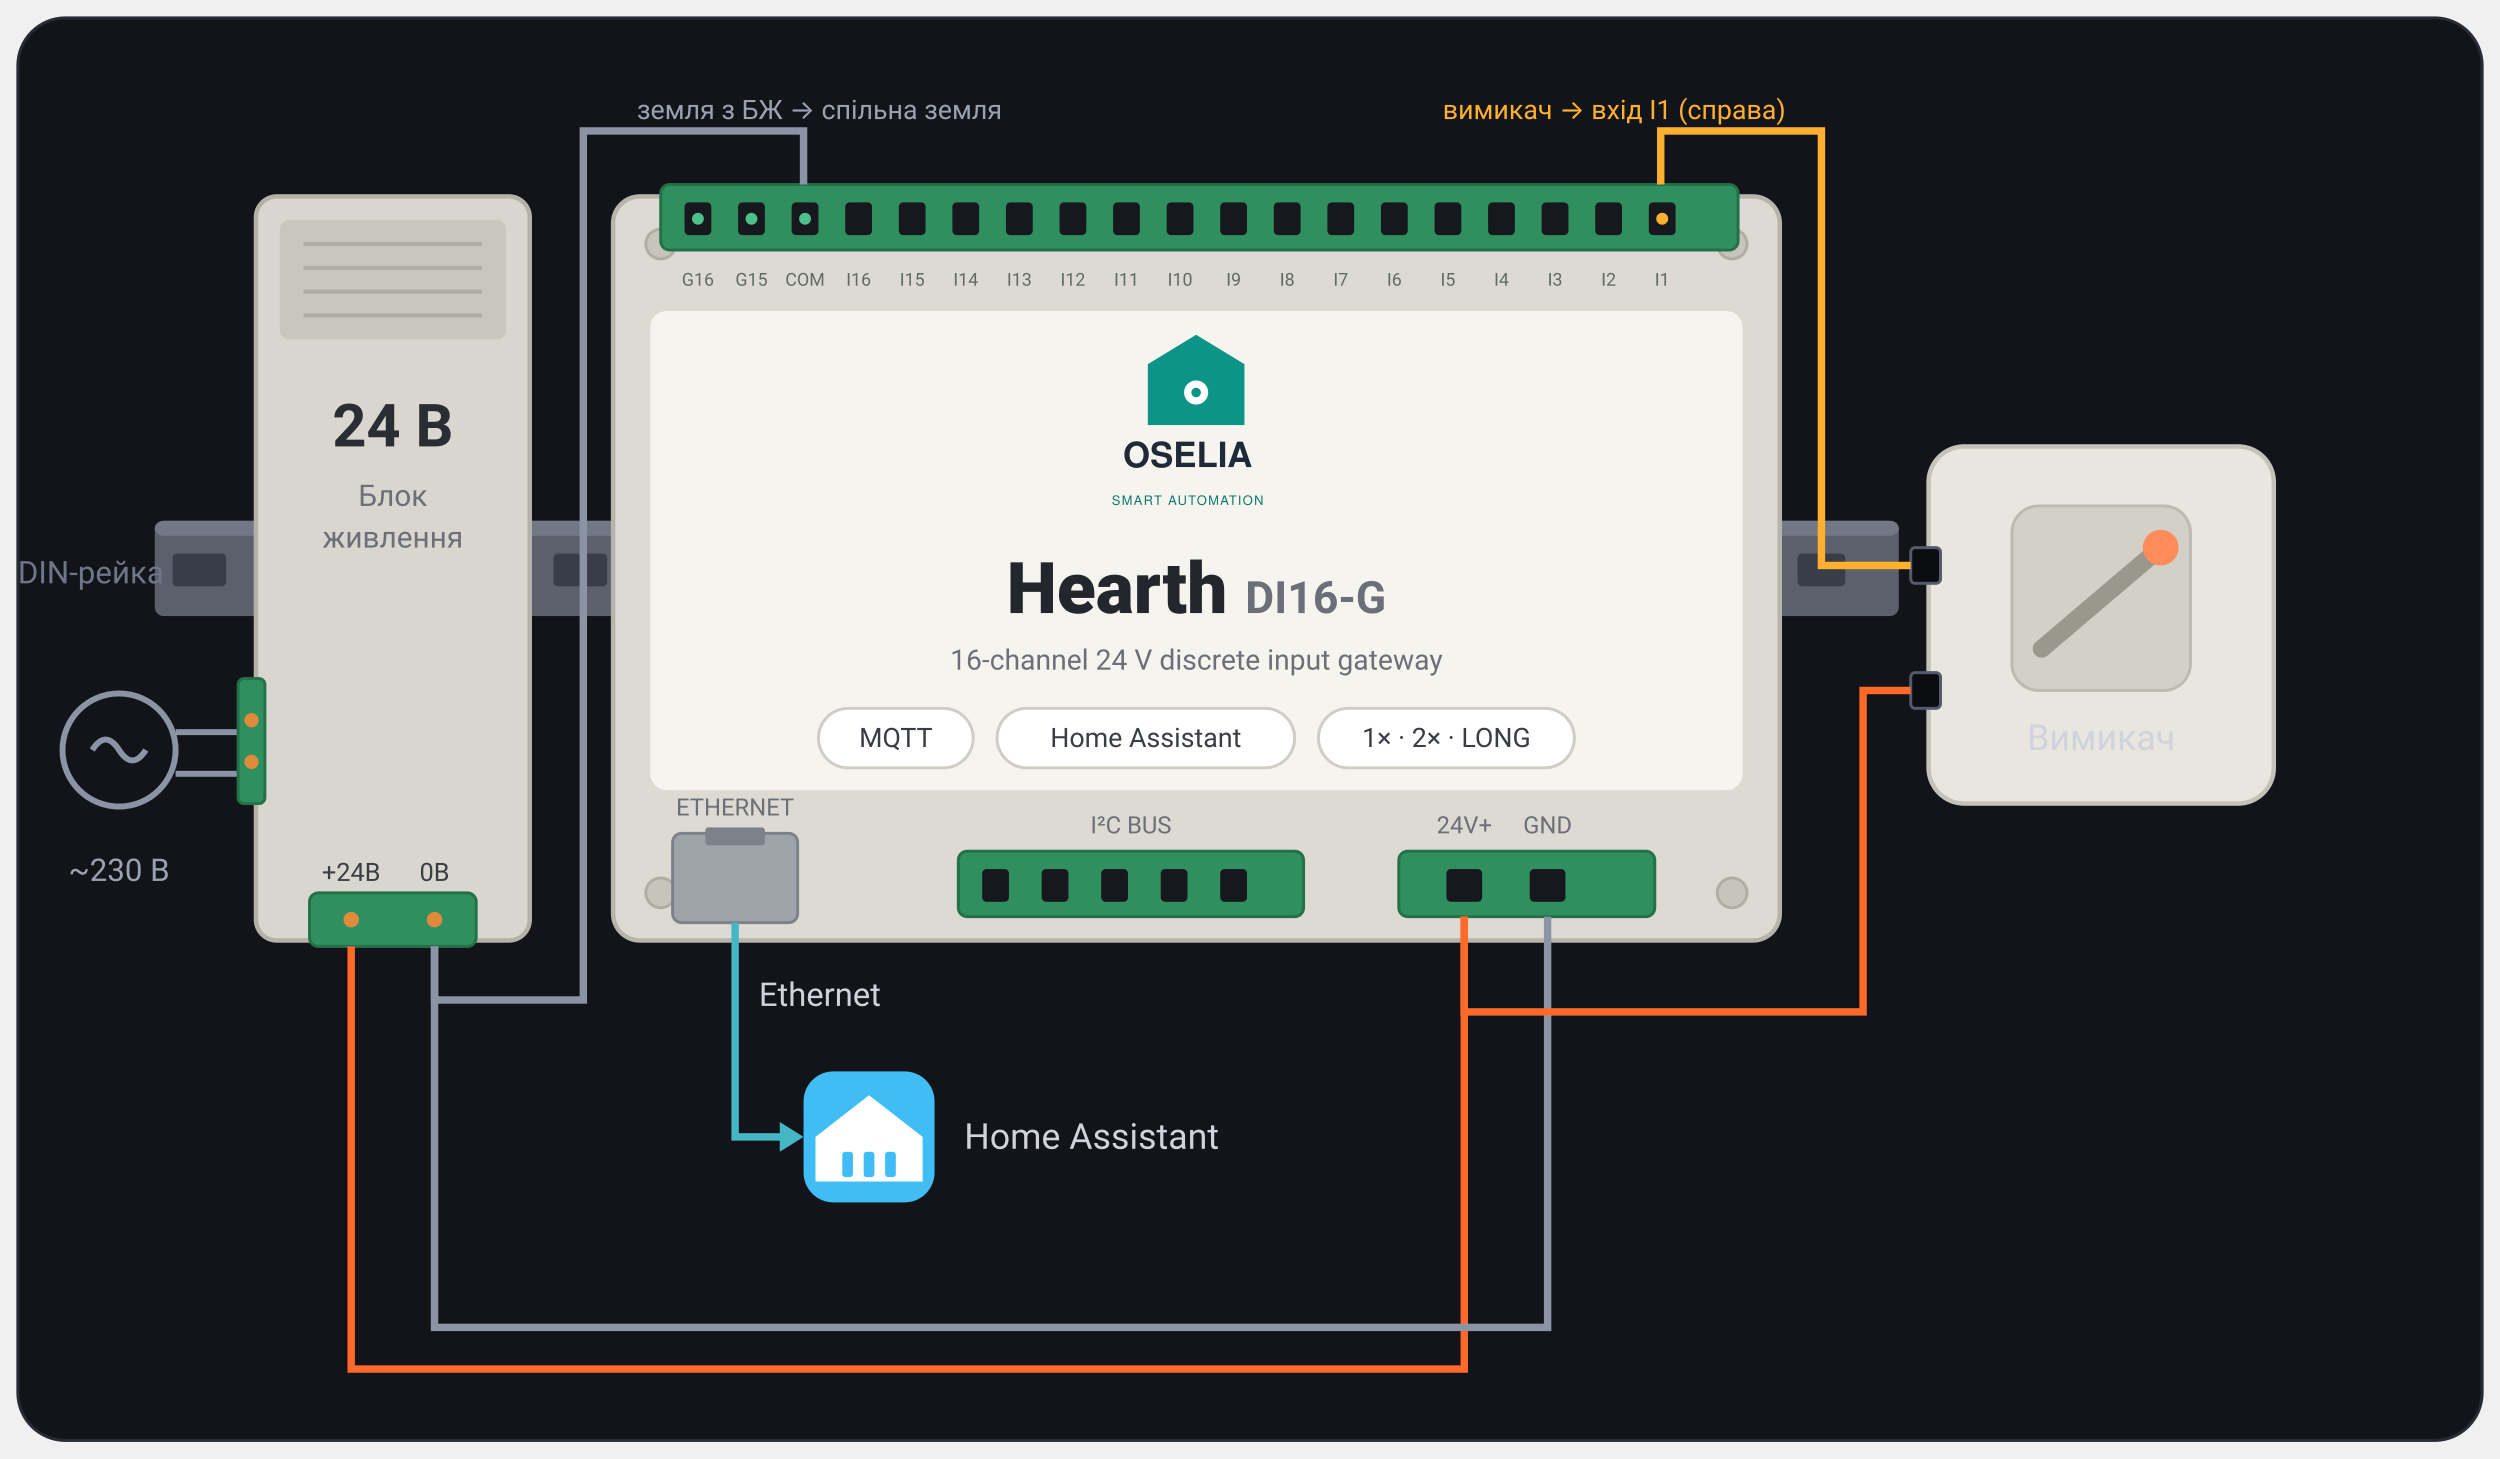
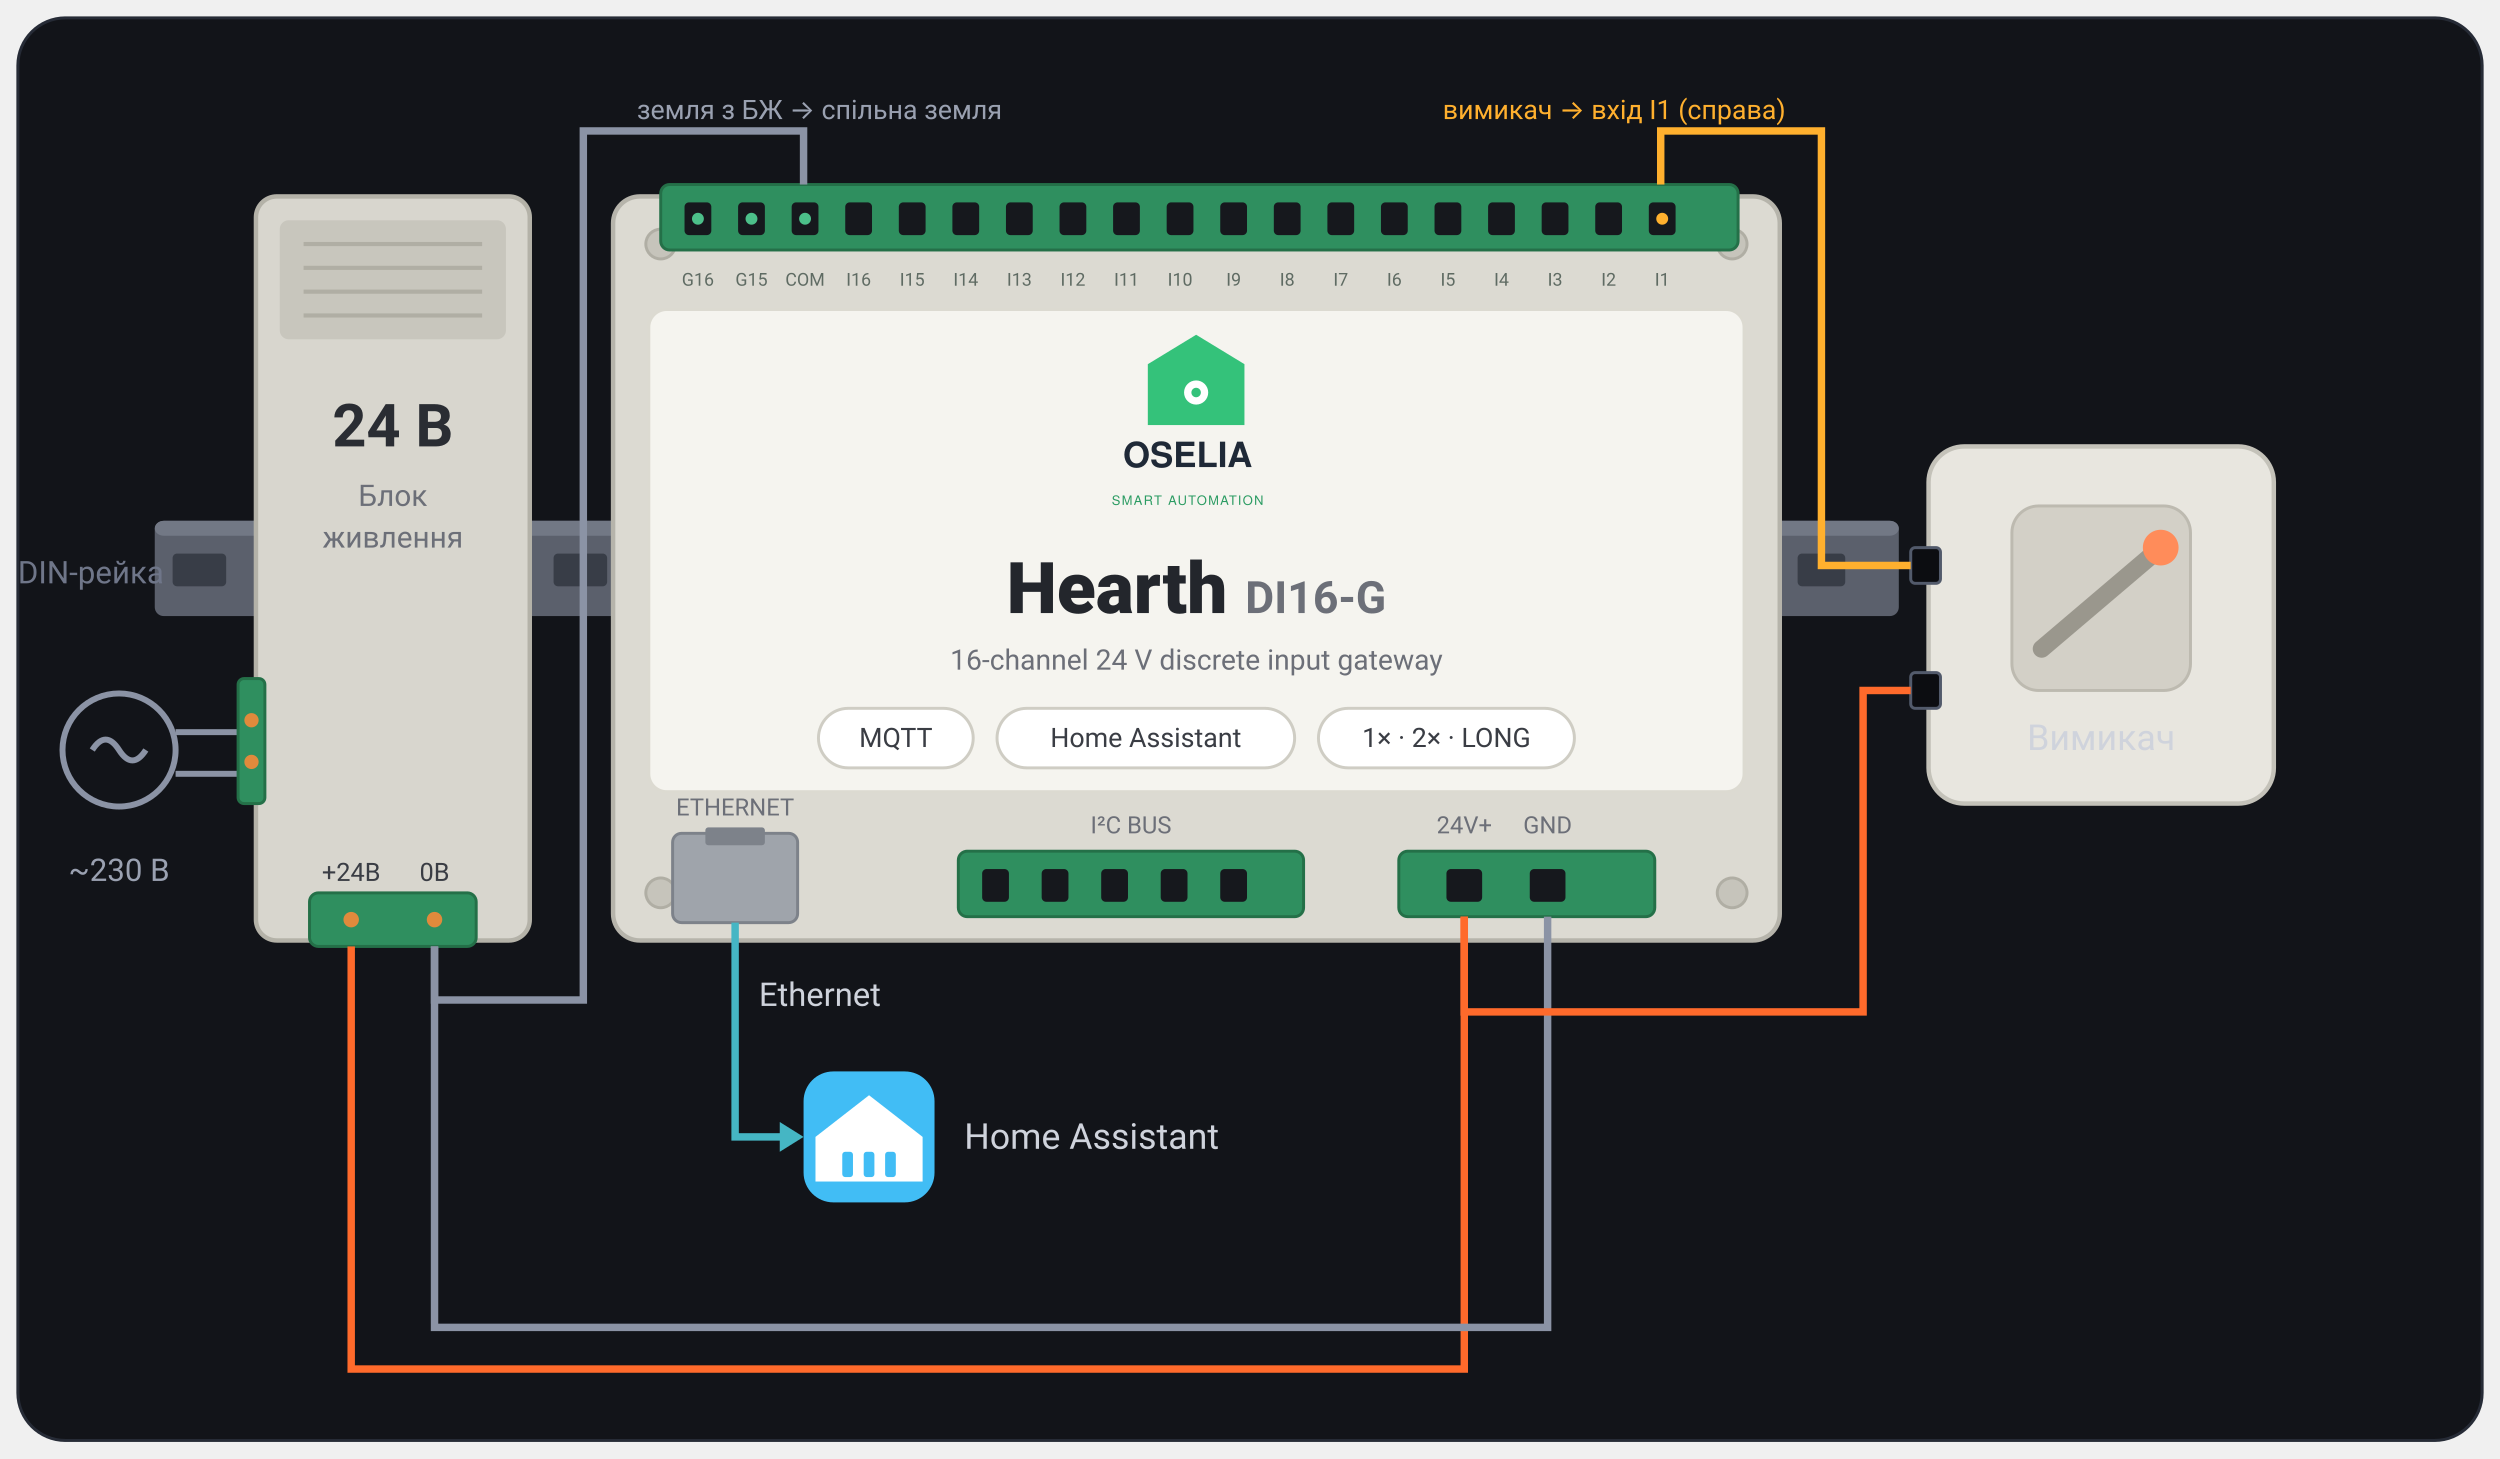
<svg xmlns="http://www.w3.org/2000/svg" viewBox="0 0 840 490" role="img" aria-label="Блок живлення 24 В, шлюз OSELIA Hearth DI16-G і вимикач на DIN-рейці, під'єднані до Home Assistant" font-family="ui-sans-serif, system-ui, -apple-system, Segoe UI, Roboto, sans-serif">
  <rect x="6" y="6" width="828" height="478" rx="16" fill="#121419" stroke="#262b36" />
  <g>
    <rect x="52" y="175" width="586" height="32" rx="3" fill="#5b606c" />
    <rect x="52" y="175" width="586" height="5" rx="3" fill="#727885" />
    <g fill="#383d47">
      <rect x="58" y="186" width="18" height="11" rx="1.5" />
      <rect x="186" y="186" width="18" height="11" rx="1.5" />
      <rect x="604" y="186" width="16" height="11" rx="1.5" />
    </g>
    <text x="6" y="196" font-size="10.5" fill="#6f7689">DIN-рейка</text>
  </g>
  <g>
    <circle cx="40" cy="252" r="19" fill="none" stroke="#8b93a5" stroke-width="2" />
    <path d="M31 252 q4.5 -7 9 0 t9 0" fill="none" stroke="#8b93a5" stroke-width="2" />
    <text x="40" y="296" font-size="10.5" fill="#9aa1b1" text-anchor="middle">~230 В</text>
    <path d="M59 246 H82" stroke="#8b93a5" stroke-width="2" />
    <path d="M59 260 H82" stroke="#8b93a5" stroke-width="2" />
  </g>
  <g>
    <rect x="86" y="66" width="92" height="250" rx="7" fill="#d8d6ce" stroke="#b4b2a8" stroke-width="1.5" />
    <rect x="94" y="74" width="76" height="40" rx="3" fill="#c8c6bd" />
    <g stroke="#b0aea4" stroke-width="1.4">
      <path d="M102 82 H162" />
      <path d="M102 90 H162" />
      <path d="M102 98 H162" />
      <path d="M102 106 H162" />
    </g>
    <text x="132" y="150" font-size="20" font-weight="700" fill="#2a2d33" text-anchor="middle">24 В</text>
    <text x="132" y="170" font-size="10" fill="#6c6f78" text-anchor="middle">Блок</text>
    <text x="132" y="184" font-size="10" fill="#6c6f78" text-anchor="middle">живлення</text>
    <rect x="80" y="228" width="9" height="42" rx="2" fill="#2f8f5f" stroke="#247048" />
    <circle cx="84.5" cy="242" r="2.4" fill="#e08a3c" />
    <circle cx="84.5" cy="256" r="2.4" fill="#e08a3c" />
    <rect x="104" y="300" width="56" height="18" rx="3" fill="#2f8f5f" stroke="#247048" />
    <circle cx="118" cy="309" r="2.6" fill="#e08a3c" />
    <circle cx="146" cy="309" r="2.6" fill="#e08a3c" />
    <text x="118" y="296" font-size="8.5" fill="#3a3d44" text-anchor="middle">+24В</text>
    <text x="146" y="296" font-size="8.5" fill="#3a3d44" text-anchor="middle">0В</text>
  </g>
  <g>
    <rect x="206" y="66" width="392" height="250" rx="9" fill="#dcdad2" stroke="#b6b4ab" stroke-width="1.5" />
    <g fill="#c6c4bb" stroke="#b0aea4">
      <circle cx="222" cy="82" r="5" />
      <circle cx="582" cy="82" r="5" />
      <circle cx="222" cy="300" r="5" />
      <circle cx="582" cy="300" r="5" />
    </g>
    <rect x="222" y="62" width="362" height="22" rx="3" fill="#2f8f5f" stroke="#247048" />
    <g fill="#16181d">
      <rect x="230" y="68" width="9" height="11" rx="1.5" />
      <rect x="248" y="68" width="9" height="11" rx="1.5" />
      <rect x="266" y="68" width="9" height="11" rx="1.5" />
      <rect x="284" y="68" width="9" height="11" rx="1.5" />
      <rect x="302" y="68" width="9" height="11" rx="1.5" />
      <rect x="320" y="68" width="9" height="11" rx="1.5" />
      <rect x="338" y="68" width="9" height="11" rx="1.5" />
      <rect x="356" y="68" width="9" height="11" rx="1.5" />
      <rect x="374" y="68" width="9" height="11" rx="1.5" />
      <rect x="392" y="68" width="9" height="11" rx="1.5" />
      <rect x="410" y="68" width="9" height="11" rx="1.5" />
      <rect x="428" y="68" width="9" height="11" rx="1.5" />
      <rect x="446" y="68" width="9" height="11" rx="1.5" />
      <rect x="464" y="68" width="9" height="11" rx="1.5" />
      <rect x="482" y="68" width="9" height="11" rx="1.5" />
      <rect x="500" y="68" width="9" height="11" rx="1.5" />
      <rect x="518" y="68" width="9" height="11" rx="1.5" />
      <rect x="536" y="68" width="9" height="11" rx="1.5" />
      <rect x="554" y="68" width="9" height="11" rx="1.5" />
    </g>
    <g fill="#4cc08a">
      <circle cx="234.5" cy="73.5" r="2" />
      <circle cx="252.5" cy="73.5" r="2" />
      <circle cx="270.5" cy="73.5" r="2" />
    </g>
    <circle cx="558.5" cy="73.5" r="2" fill="#ffb02e" />
    <g font-size="6" fill="#5f6b63" text-anchor="middle">
      <text x="234.5" y="96">G16</text>
      <text x="252.5" y="96">G15</text>
      <text x="270.5" y="96">COM</text>
      <text x="288.5" y="96">I16</text>
      <text x="306.5" y="96">I15</text>
      <text x="324.5" y="96">I14</text>
      <text x="342.5" y="96">I13</text>
      <text x="360.5" y="96">I12</text>
      <text x="378.5" y="96">I11</text>
      <text x="396.5" y="96">I10</text>
      <text x="414.5" y="96">I9</text>
      <text x="432.5" y="96">I8</text>
      <text x="450.5" y="96">I7</text>
      <text x="468.5" y="96">I6</text>
      <text x="486.5" y="96">I5</text>
      <text x="504.5" y="96">I4</text>
      <text x="522.5" y="96">I3</text>
      <text x="540.5" y="96">I2</text>
      <text x="558.5" y="96">I1</text>
    </g>
    <rect x="218" y="104" width="368" height="162" rx="6" fill="#f5f4ef" stroke="#dcdad1" />
    <svg x="342" y="110" width="120" height="61" viewBox="0 53 92 49" preserveAspectRatio="xMidYMid meet">
      <g transform="matrix(1 0 0 -1 0 172.91)">
-         <path d="M32.88,93.54 L58.96,93.54 L58.96,109.98 L45.92,117.92 L32.88,109.98 Z " fill="#0d9488" />
+         <path d="M32.88,93.54 L58.96,93.54 L58.96,109.98 L45.92,117.92 L32.88,109.98 Z " fill="#34c27a" />
        <circle cx="45.92" cy="102.33" r="3.26" fill="#ffffff" />
-         <circle cx="45.92" cy="102.33" r="1.28" fill="#0d9488" />
+         <circle cx="45.92" cy="102.33" r="1.28" fill="#34c27a" />
        <text transform="translate(26.17,82.20) scale(1,-1)" font-family="Helvetica, Arial, sans-serif" font-weight="bold" font-size="9.40" fill="#1f2937">OSELIA</text>
-         <text transform="translate(23.14,72.00) scale(1,-1)" font-family="Helvetica, Arial, sans-serif" font-weight="normal" font-size="3.50" letter-spacing="0.35" fill="#0f766e">SMART AUTOMATION</text>
+         <text transform="translate(23.14,72.00) scale(1,-1)" font-family="Helvetica, Arial, sans-serif" font-weight="normal" font-size="3.50" letter-spacing="0.35" fill="#2a9b62">SMART AUTOMATION</text>
      </g>
    </svg>
    <text x="402" y="206" font-size="24" font-weight="800" fill="#23262c" text-anchor="middle">Hearth <tspan font-size="15" font-weight="600" fill="#6c6f78">DI16-G</tspan>
    </text>
    <text x="402" y="225" font-size="9.5" fill="#6c6f78" text-anchor="middle">16-channel 24 V discrete input gateway</text>
    <g font-size="9" fill="#3a3d44" text-anchor="middle">
      <rect x="275" y="238" width="52" height="20" rx="10" fill="#fff" stroke="#cfcdc4" />
      <text x="301" y="251">MQTT</text>
      <rect x="335" y="238" width="100" height="20" rx="10" fill="#fff" stroke="#cfcdc4" />
      <text x="385" y="251">Home Assistant</text>
      <rect x="443" y="238" width="86" height="20" rx="10" fill="#fff" stroke="#cfcdc4" />
      <text x="486" y="251">1× · 2× · LONG</text>
    </g>
    <rect x="226" y="280" width="42" height="30" rx="3" fill="#9fa4ab" stroke="#7d828a" />
    <rect x="237" y="278" width="20" height="6" rx="1" fill="#7d828a" />
    <text x="247" y="274" font-size="8" fill="#6c6f78" text-anchor="middle">ETHERNET</text>
    <rect x="322" y="286" width="116" height="22" rx="3" fill="#2f8f5f" stroke="#247048" />
    <g fill="#16181d">
      <rect x="330" y="292" width="9" height="11" rx="1.5" />
      <rect x="350" y="292" width="9" height="11" rx="1.5" />
      <rect x="370" y="292" width="9" height="11" rx="1.5" />
      <rect x="390" y="292" width="9" height="11" rx="1.5" />
      <rect x="410" y="292" width="9" height="11" rx="1.5" />
    </g>
    <text x="380" y="280" font-size="8" fill="#6c6f78" text-anchor="middle">I²C BUS</text>
    <rect x="470" y="286" width="86" height="22" rx="3" fill="#2f8f5f" stroke="#247048" />
    <g fill="#16181d">
      <rect x="486" y="292" width="12" height="11" rx="1.5" />
      <rect x="514" y="292" width="12" height="11" rx="1.5" />
    </g>
    <text x="492" y="280" font-size="8" fill="#6c6f78" text-anchor="middle">24V+</text>
    <text x="520" y="280" font-size="8" fill="#6c6f78" text-anchor="middle">GND</text>
  </g>
  <g>
    <rect x="648" y="150" width="116" height="120" rx="12" fill="#e8e6df" stroke="#c4c2b9" stroke-width="1.5" />
    <rect x="676" y="170" width="60" height="62" rx="9" fill="#d3d0c7" stroke="#bdbab0" />
    <path d="M686 218 L726 184" stroke="#9a978d" stroke-width="6" stroke-linecap="round" />
    <circle cx="726" cy="184" r="6" fill="#ff8c5a" />
    <text x="706" y="252" font-size="12" fill="#cfd3dc" text-anchor="middle">Вимикач</text>
    <rect x="642" y="184" width="10" height="12" rx="1.5" fill="#0c0d11" stroke="#525a6b" />
    <rect x="642" y="226" width="10" height="12" rx="1.5" fill="#0c0d11" stroke="#525a6b" />
  </g>
  <g>
    <rect x="270" y="360" width="44" height="44" rx="10" fill="#41bdf5" />
    <path d="M292 368 L310 382 L310 397 L274 397 L274 382 Z" fill="#fff" />
    <g fill="#41bdf5">
      <rect x="283" y="387" width="3.6" height="8.5" rx="1" />
      <rect x="290.2" y="387" width="3.6" height="8.5" rx="1" />
      <rect x="297.4" y="387" width="3.6" height="8.5" rx="1" />
    </g>
    <text x="324" y="386" font-size="12" fill="#cfd3dc">Home Assistant</text>
  </g>
  <path d="M118 318 V460 H492 V308" fill="none" stroke="#ff6a2b" stroke-width="2.5" />
  <path d="M146 318 V446 H520 V308" fill="none" stroke="#8b93a5" stroke-width="2.5" />
  <path d="M492 308 V340 H626 V232 H642" fill="none" stroke="#ff6a2b" stroke-width="2.5" />
  <path d="M642 190 H612 V44 H558 V62" fill="none" stroke="#ffb02e" stroke-width="2.5" />
  <text x="600" y="40" font-size="9" fill="#ffb02e" text-anchor="end">вимикач → вхід I1 (справа)</text>
  <path d="M146 318 V336 H196 V44 H270 V62" fill="none" stroke="#8b93a5" stroke-width="2.5" />
  <text x="214" y="40" font-size="9" fill="#9aa1b1" text-anchor="start">земля з БЖ → спільна земля</text>
  <path d="M247 310 V382 H266" fill="none" stroke="#45b6c4" stroke-width="2.5" />
  <path d="M262 377 l8 5 l-8 5 z" fill="#45b6c4" />
  <text x="255" y="338" font-size="11" fill="#cfd3dc">Ethernet</text>
</svg>
